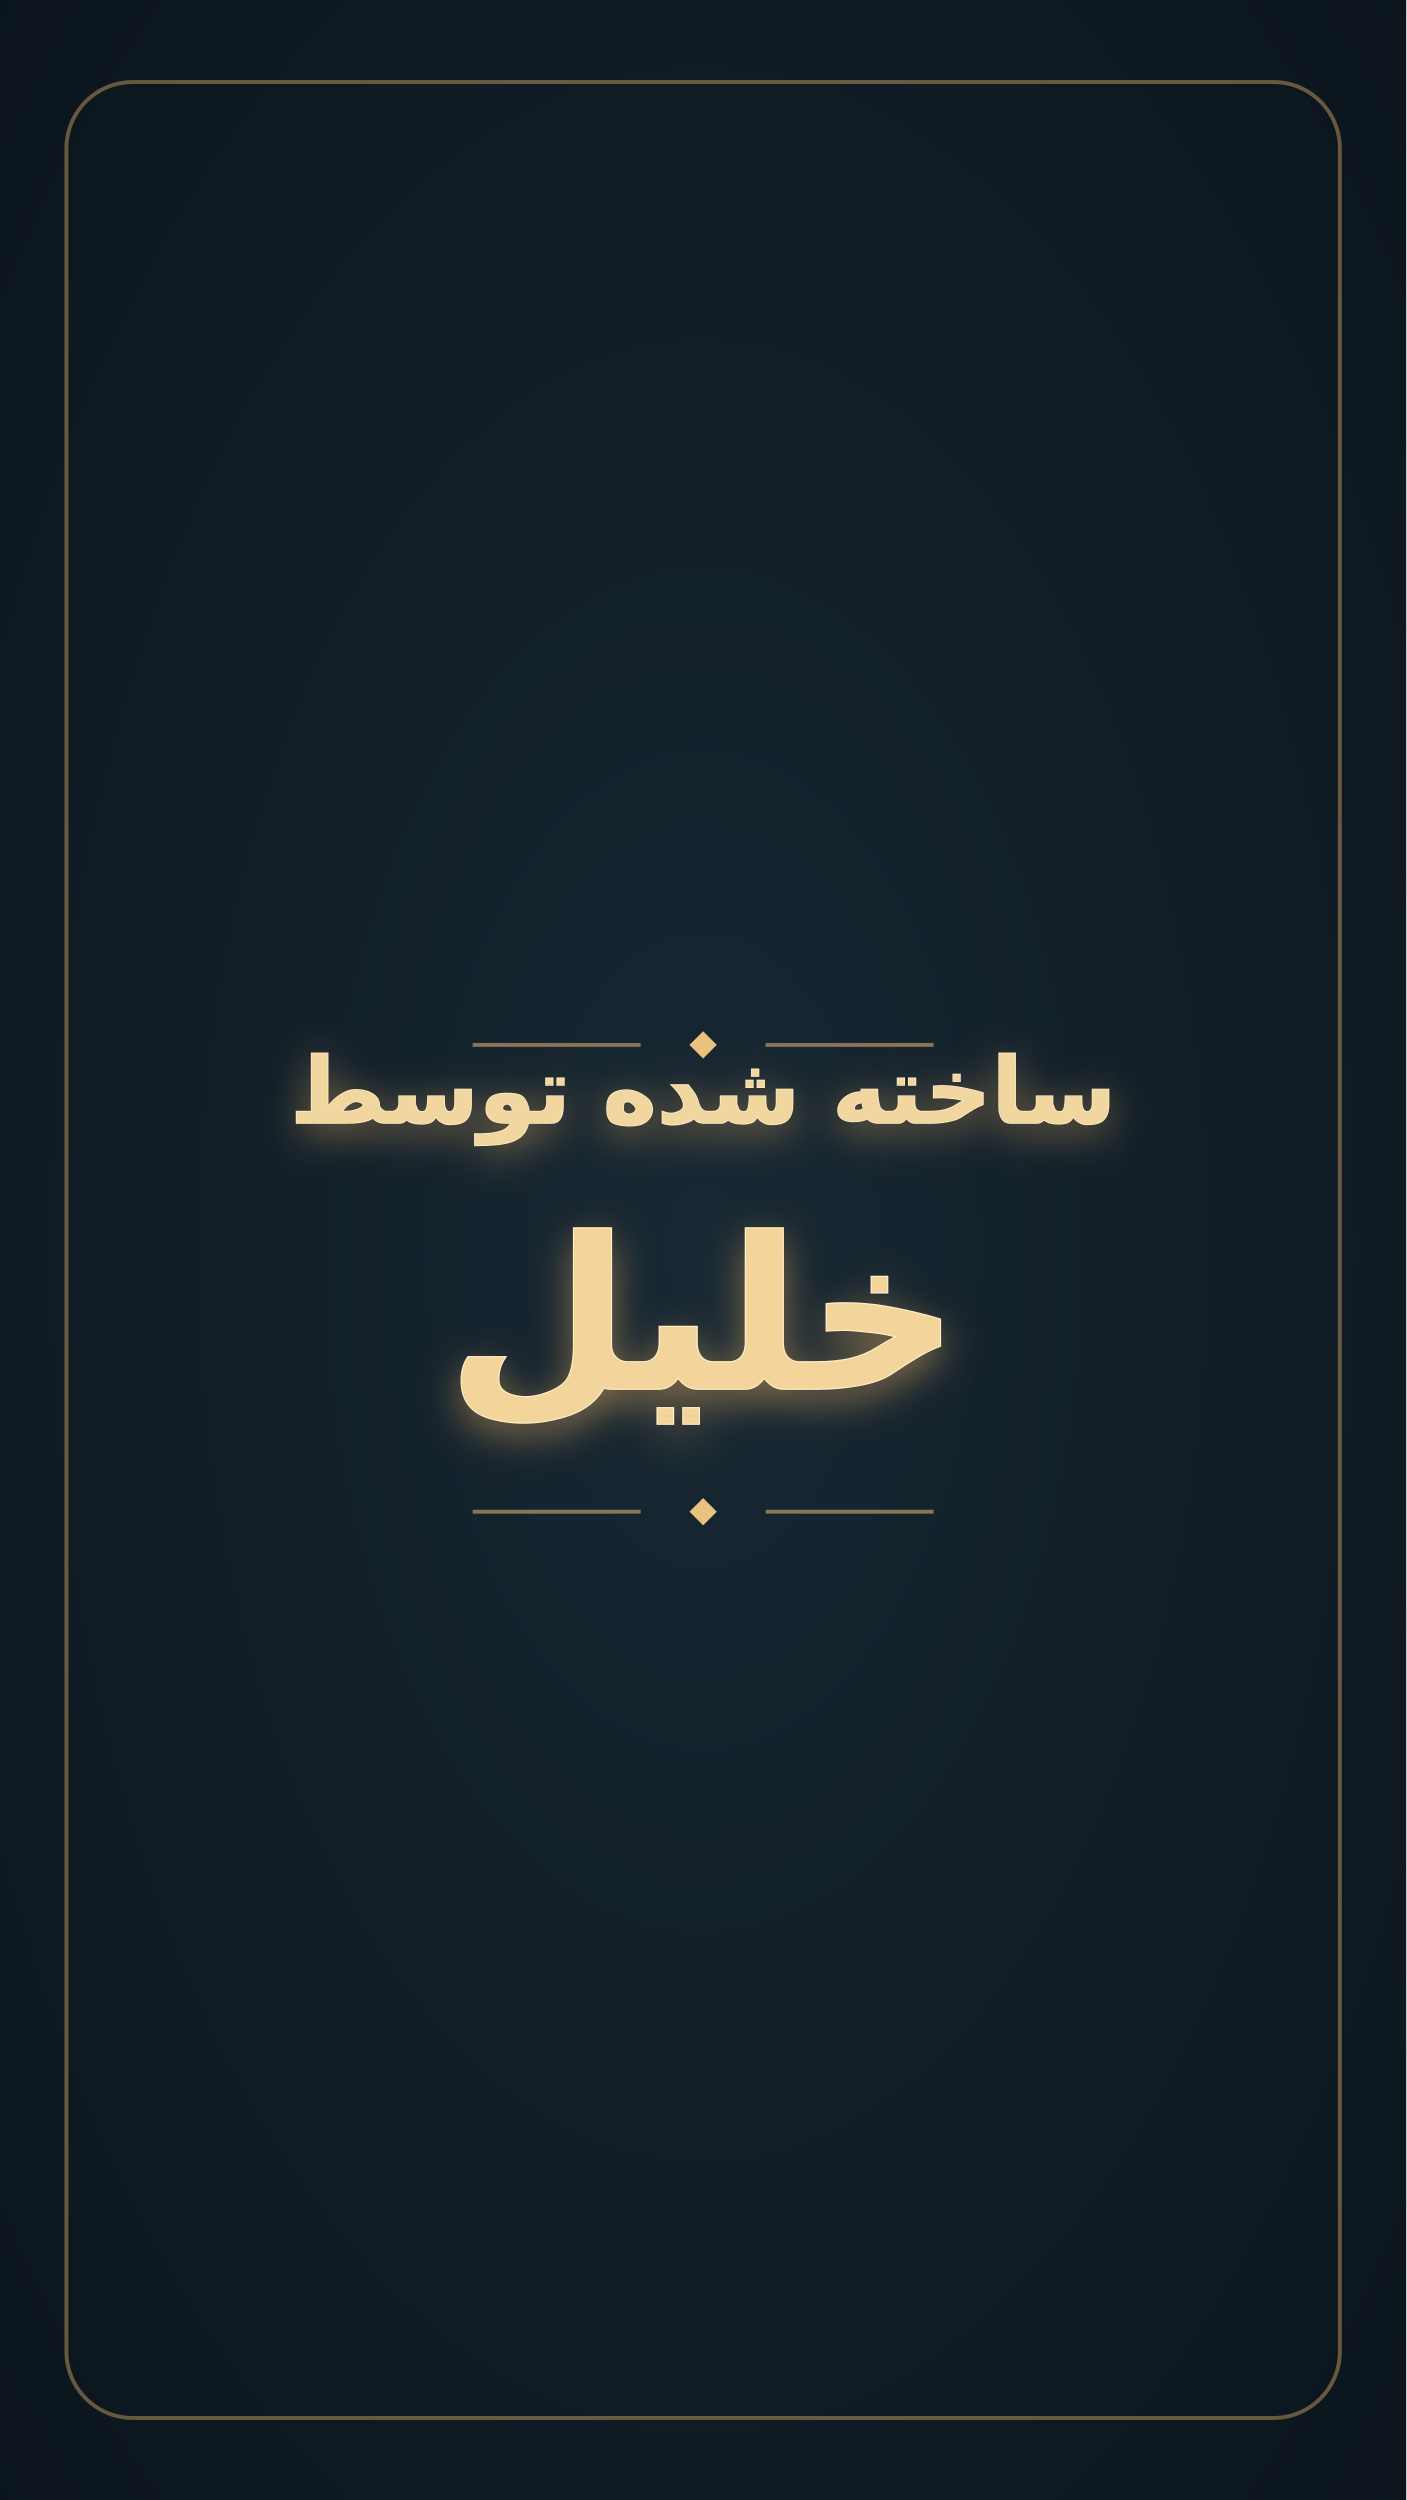
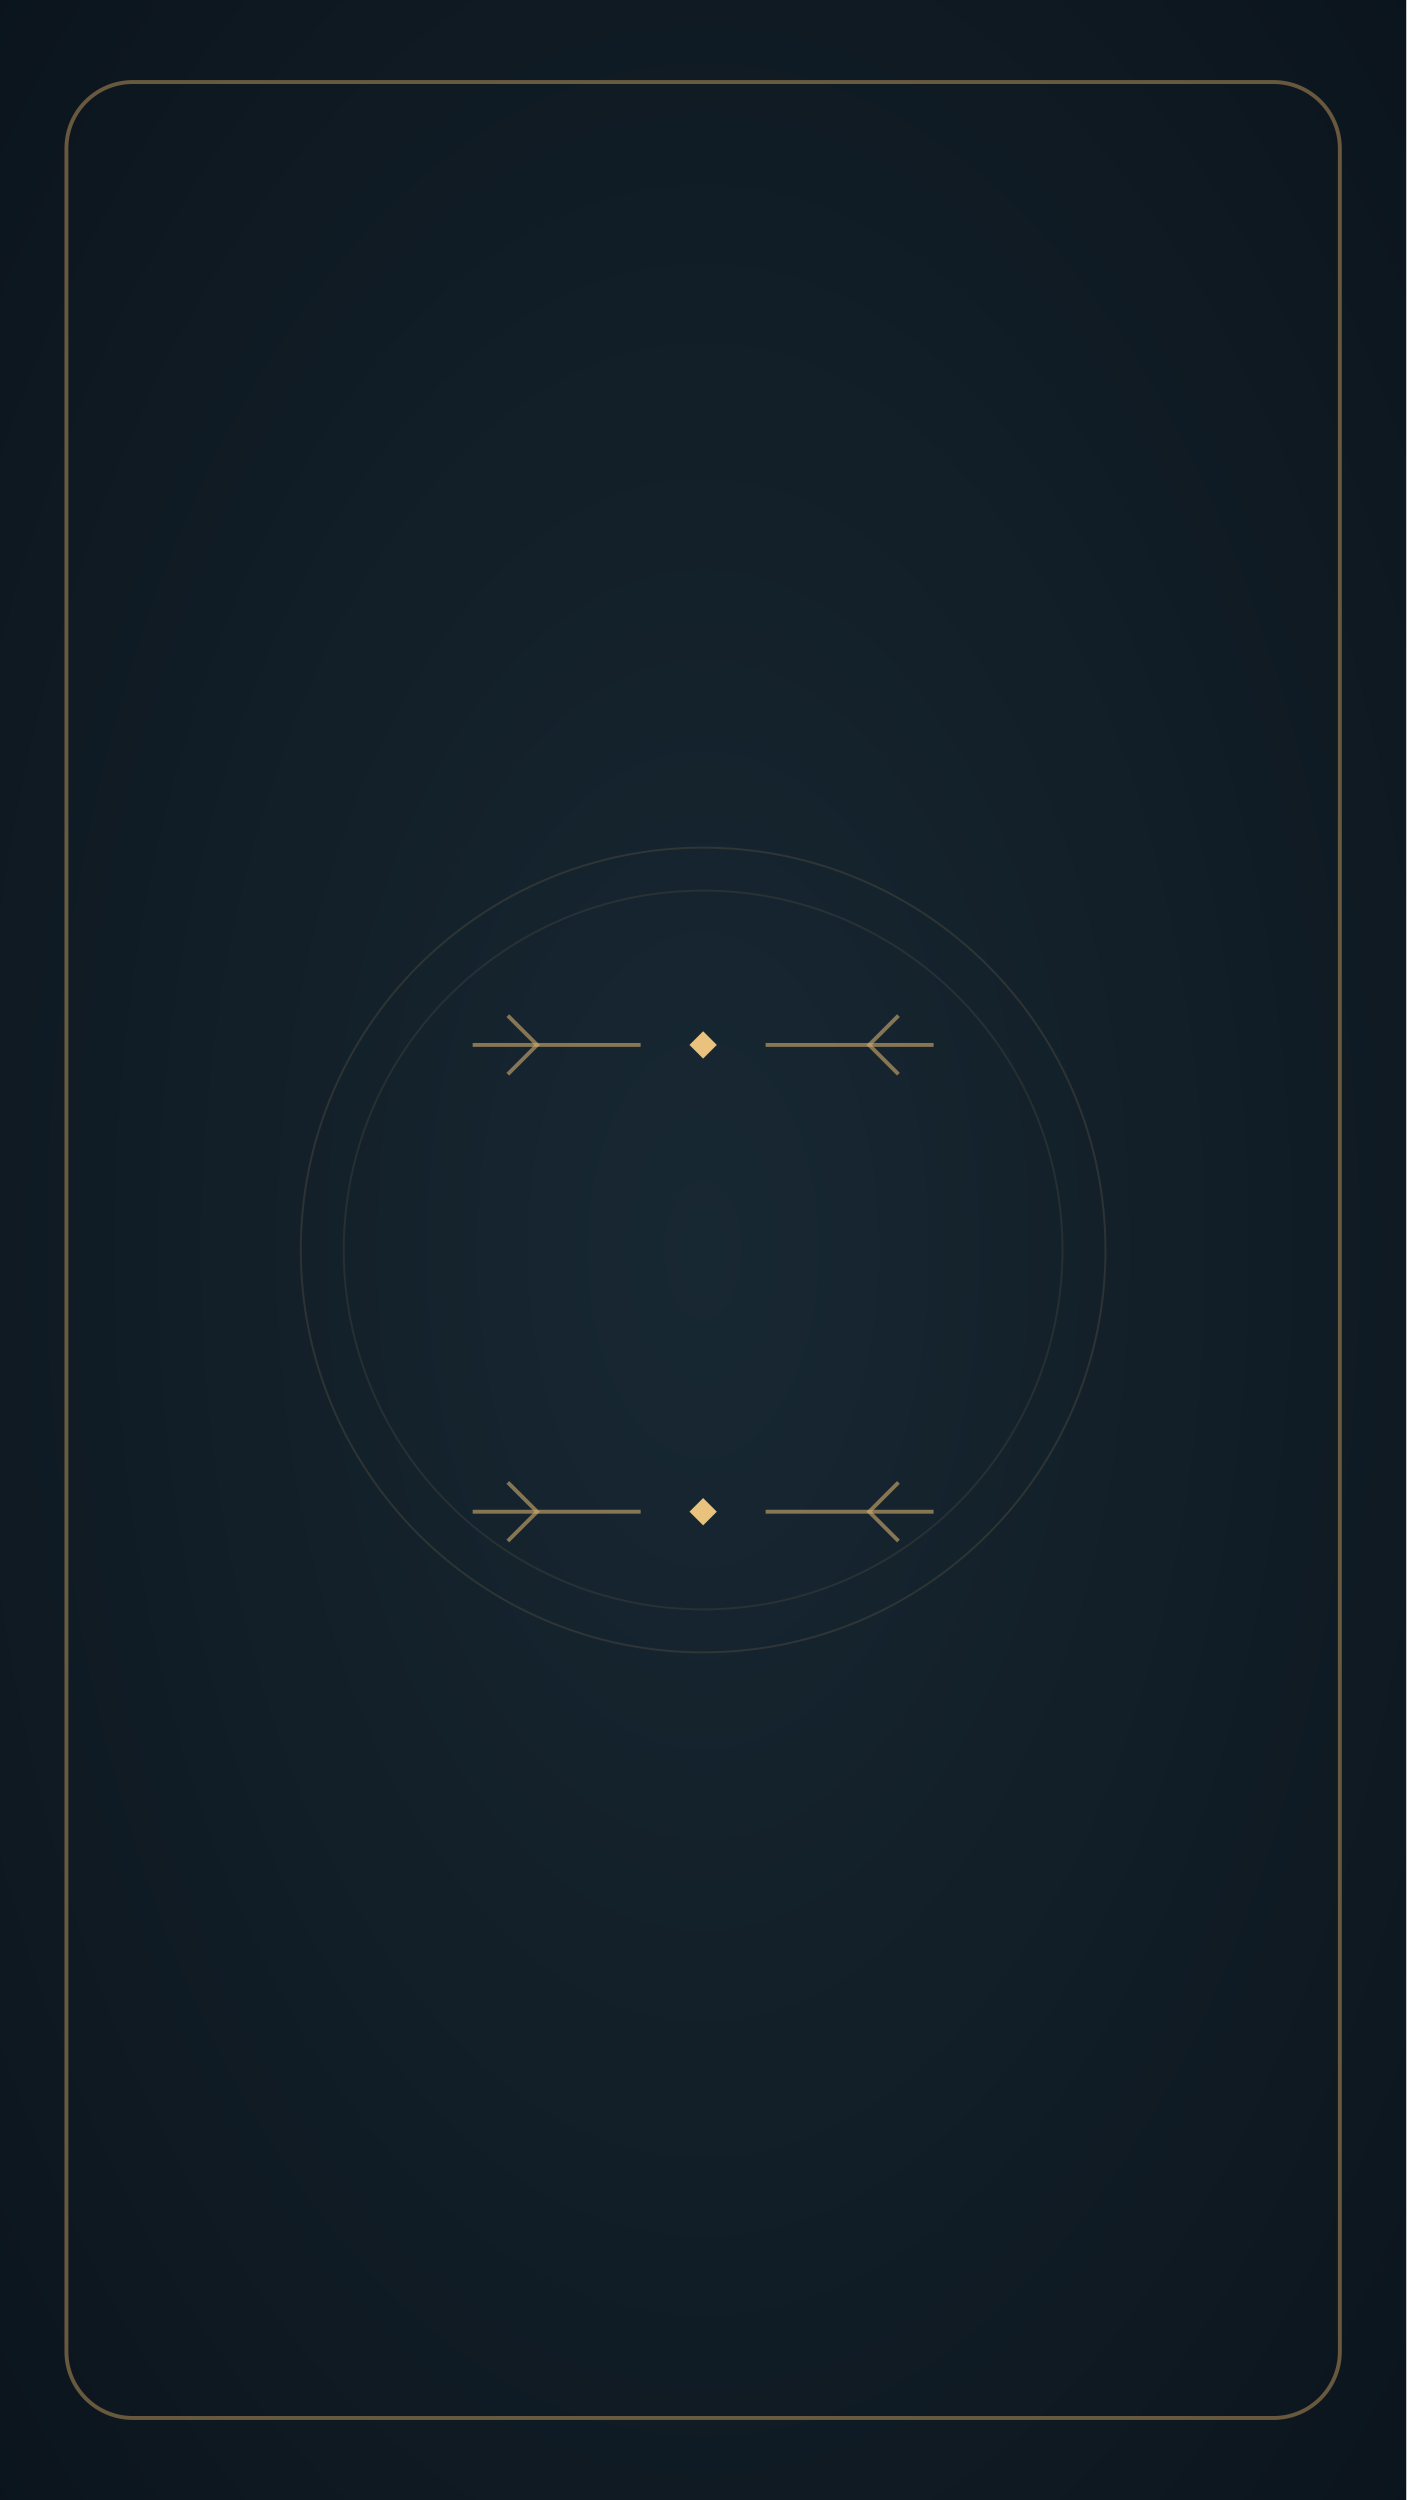
<svg xmlns="http://www.w3.org/2000/svg" width="720" height="1280" viewBox="0 0 720 1280">
  <defs>
    <radialGradient id="bg" cx="50%" cy="50%" r="72%">
      <stop offset="0" stop-color="#182833" />
      <stop offset="1" stop-color="#0b141c" />
    </radialGradient>
-     <filter id="glow" x="-30%" y="-40%" width="160%" height="180%">
-       <feGaussianBlur stdDeviation="10" />
-     </filter>
  </defs>
  <rect width="720" height="1280" fill="url(#bg)" />
  <rect x="34" y="42" width="652" height="1196" rx="34" fill="none" stroke="#d0a663" stroke-opacity=".46" stroke-width="2" />
  <g fill="none" stroke="#d8b270" stroke-opacity=".58" stroke-width="2">
    <path d="M242 535 H328 M392 535 H478 M242 774 H328 M392 774 H478" />
+     <path d="M260 520 L275 535 L260 550 M460 520 L445 535 L460 550 M260 759 L275 774 L260 789 M460 759 L445 774 L460 789" />
  </g>
  <g fill="#e9c27d">
    <path d="M360 528 l7 7 -7 7 -7 -7z" />
    <path d="M360 767 l7 7 -7 7 -7 -7z" />
  </g>
-   <g font-family="Noto Sans Arabic UI, sans-serif" font-weight="700" text-anchor="middle" direction="rtl" unicode-bidi="bidi-override">
-     <text x="360" y="579" font-size="47" fill="#d6a45e" opacity=".62" filter="url(#glow)">ساخته شده توسط</text>
-     <text x="360" y="575" font-size="47" fill="#f2d69f" stroke="#fff0c7" stroke-width=".8" paint-order="stroke fill">ساخته شده توسط</text>
-     <text x="360" y="717" font-size="108" fill="#d6a45e" opacity=".62" filter="url(#glow)">خلیل</text>
-     <text x="360" y="711" font-size="108" fill="#f3d49a" stroke="#fff0c7" stroke-width="1.2" paint-order="stroke fill">خلیل</text>
-   </g>
+   <circle cx="360" cy="640" r="206" fill="none" stroke="#d8b270" stroke-opacity=".13" stroke-width="1" />
+   <circle cx="360" cy="640" r="184" fill="none" stroke="#d8b270" stroke-opacity=".10" stroke-width="1" />
</svg>
